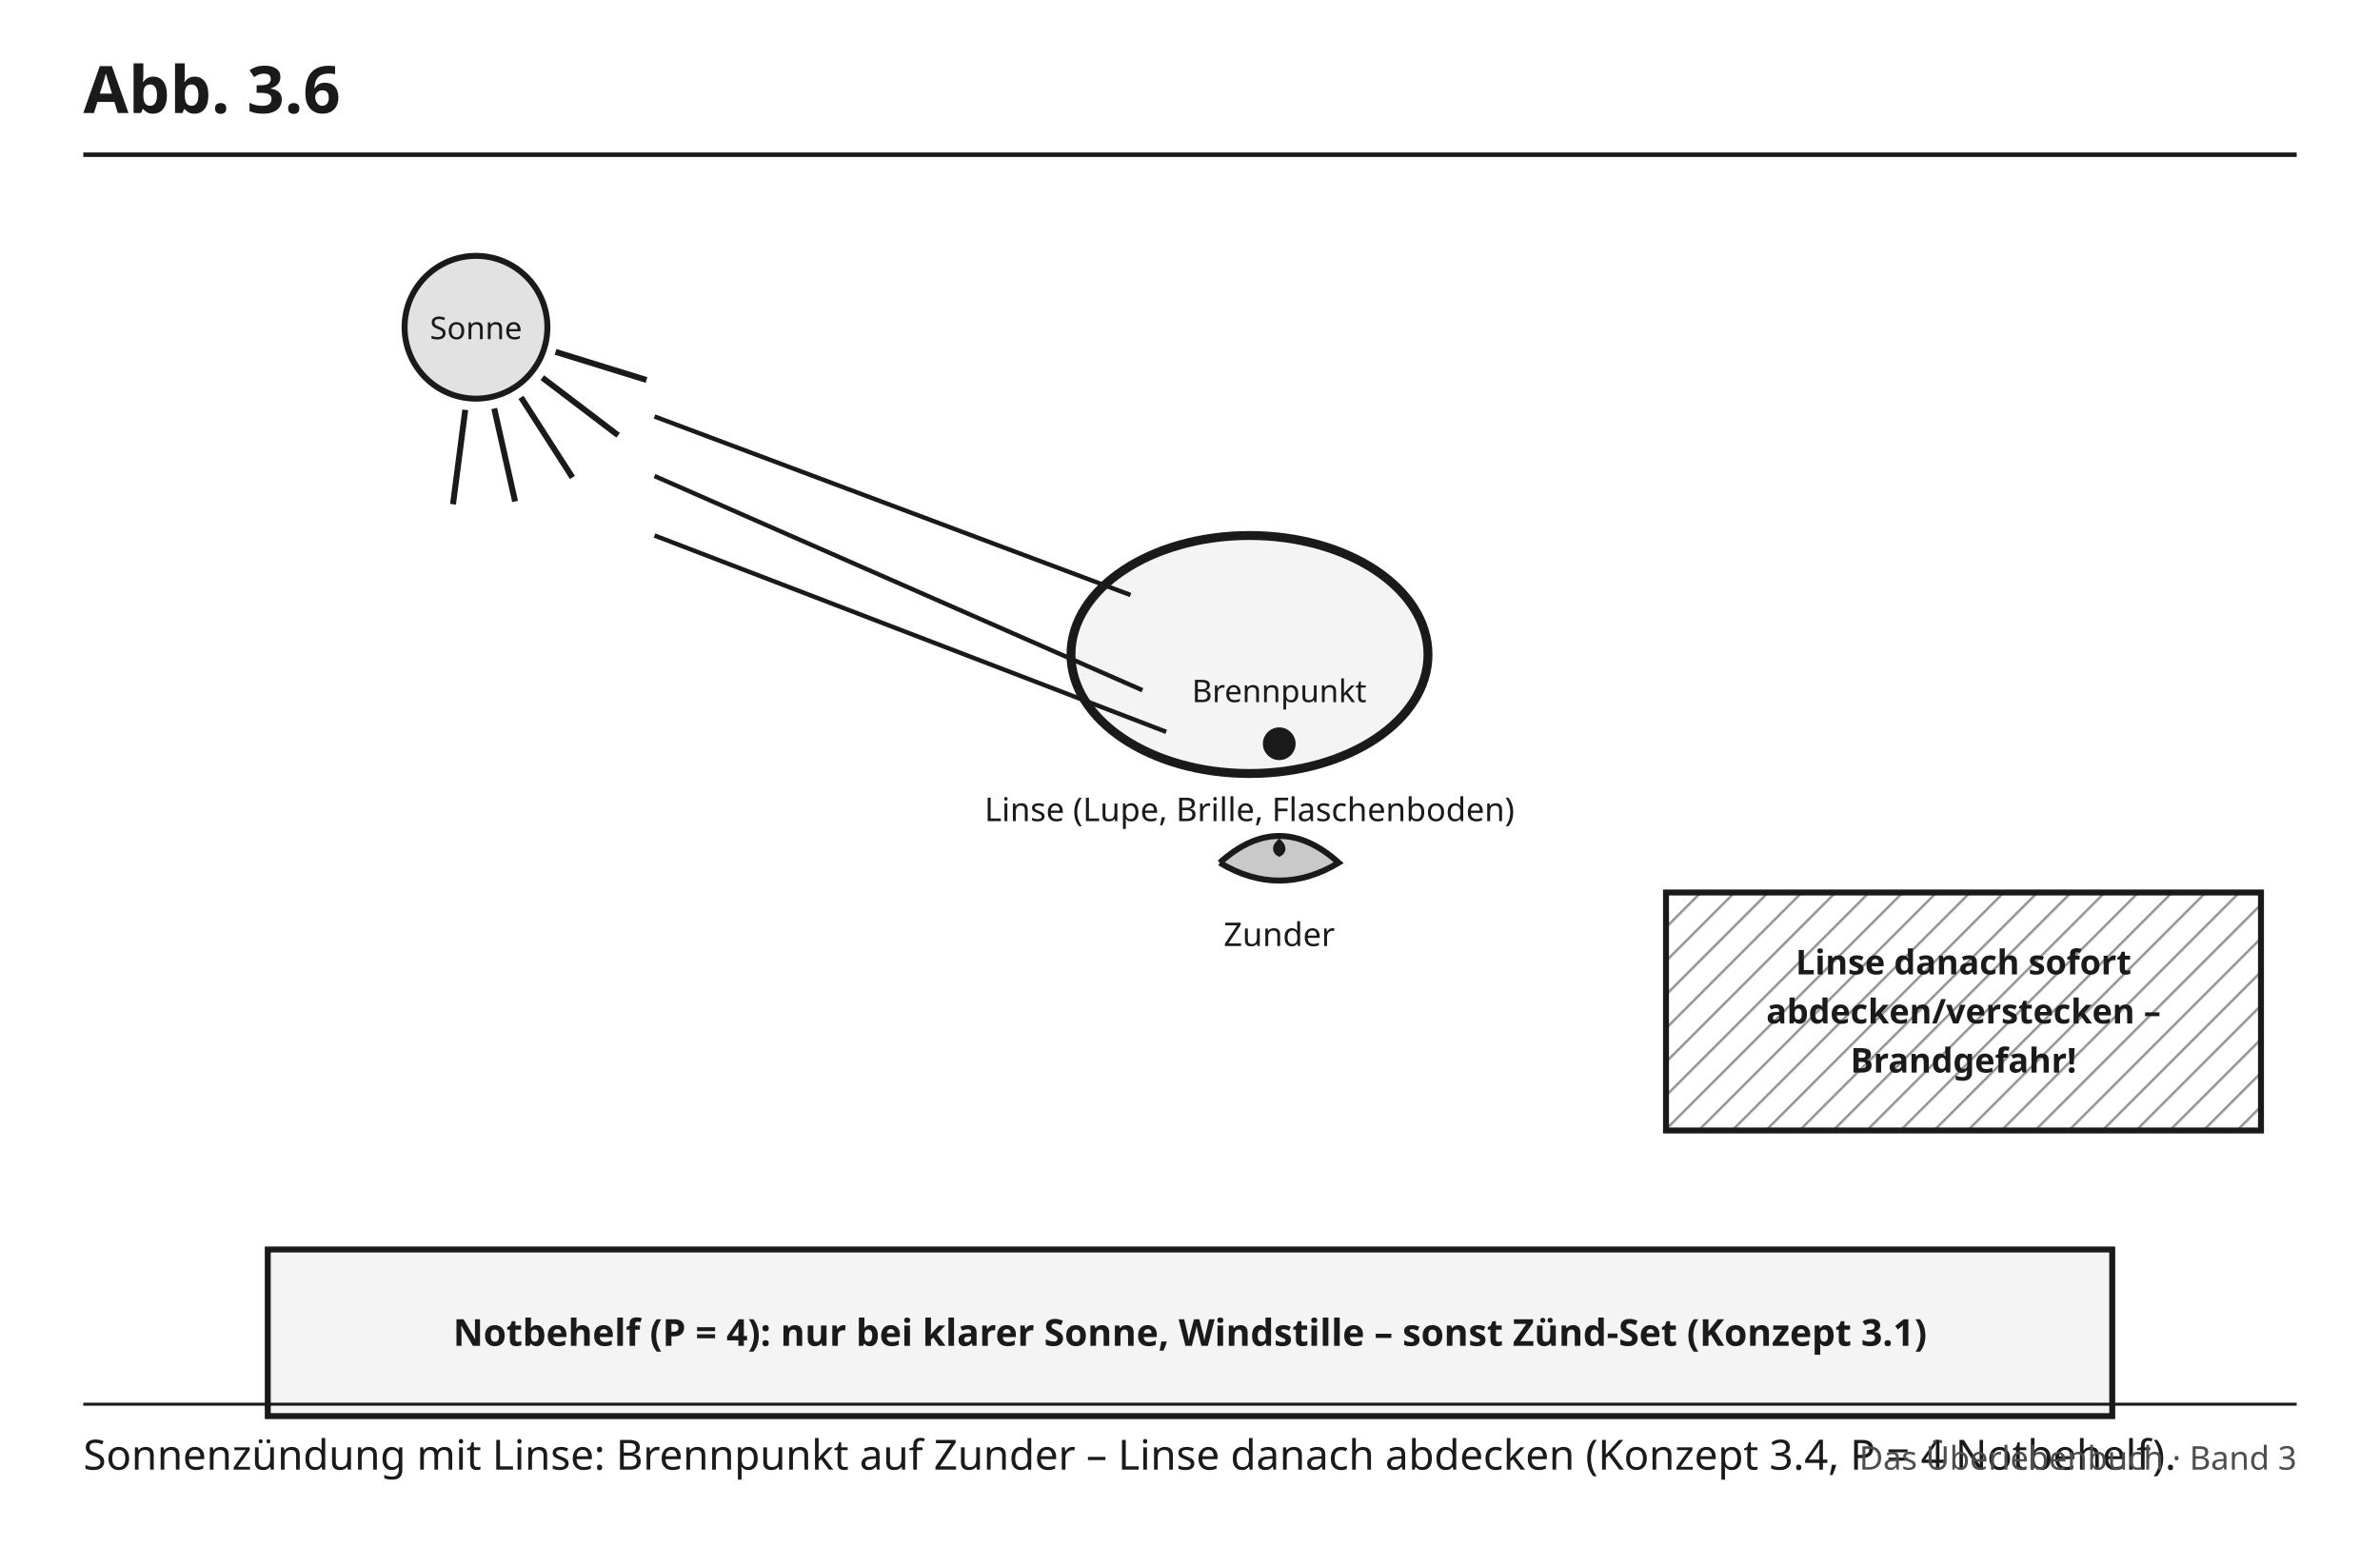
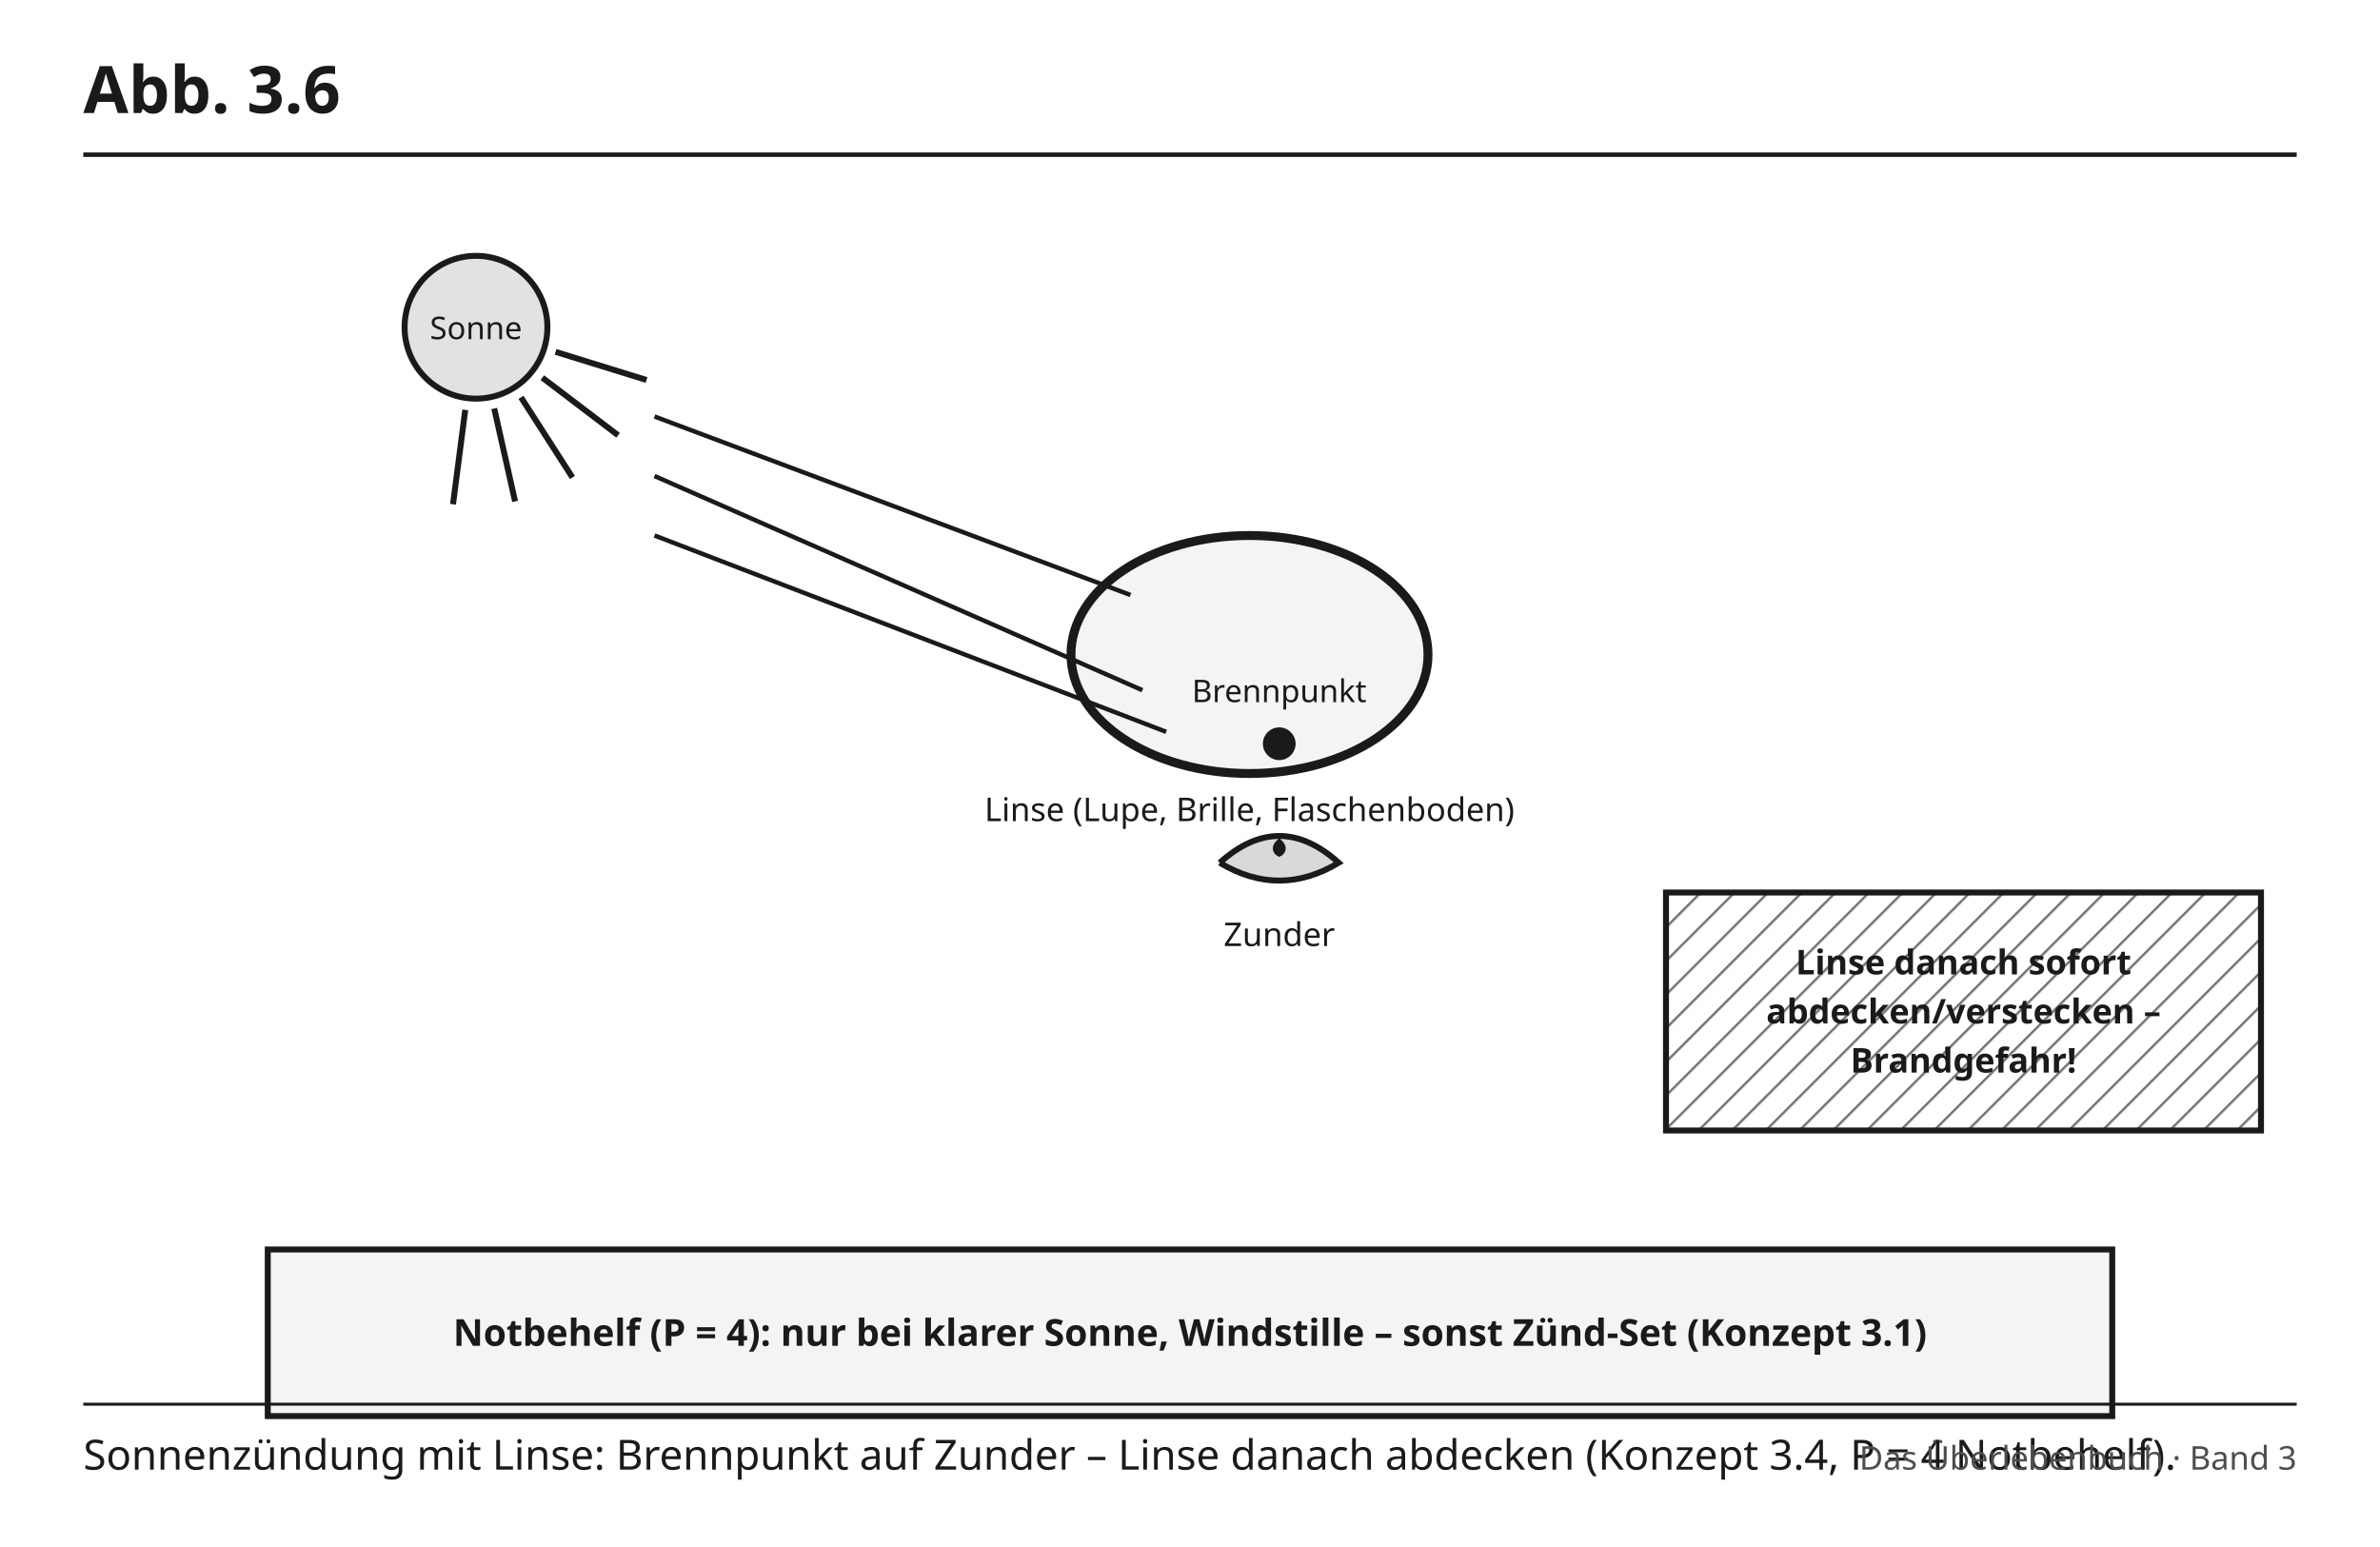
<svg xmlns="http://www.w3.org/2000/svg" viewBox="0 0 800 520" role="img" aria-label="Abb. 3.6 – Sonnenzündung mit Linse: Brennpunkt auf Zunder – Linse danach abdecken (Konzept 3.4, P = 4 Notbehelf).">
  <defs>
    <marker id="ah" markerWidth="10" markerHeight="8" refX="9" refY="4" orient="auto">
      <path d="M0 0 L10 4 L0 8 z" fill="#1a1a1a" />
    </marker>
    <marker id="ahs" markerWidth="10" markerHeight="8" refX="1" refY="4" orient="auto">
      <path d="M10 0 L0 4 L10 8 z" fill="#1a1a1a" />
    </marker>
    <pattern id="hatch" width="8" height="8" patternTransform="rotate(45)" patternUnits="userSpaceOnUse">
-       <line x1="0" y1="0" x2="0" y2="8" stroke="#8c8c8c" stroke-width="1.6" />
+       <line x1="0" y1="0" x2="0" y2="8" stroke="#6e6e6e" stroke-width="1.6" />
    </pattern>
    <pattern id="cross" width="8" height="8" patternUnits="userSpaceOnUse">
-       <path d="M0 0 L8 8 M8 0 L0 8" stroke="#bfbfbf" stroke-width="1" />
+       <path d="M0 0 L8 8 M8 0 L0 8" stroke="#8a8a8a" stroke-width="1" />
    </pattern>
    <pattern id="dots" width="7" height="7" patternUnits="userSpaceOnUse">
-       <circle cx="2" cy="2" r="1.4" fill="#8c8c8c" />
+       <circle cx="2" cy="2" r="1.4" fill="#6e6e6e" />
+     </pattern>
+     <pattern id="wtr" width="24" height="12" patternUnits="userSpaceOnUse">
+       <rect width="24" height="12" fill="#a8cbe4" />
+       <path d="M0 8 q 6 -5 12 0 t 12 0" fill="none" stroke="#3f6f96" stroke-width="1.4" />
    </pattern>
  </defs>
  <rect x="0" y="0" width="800" height="520" fill="#ffffff" />
  <text x="28" y="38" font-family="sans-serif" font-size="22" text-anchor="start" font-weight="bold" fill="#1a1a1a">Abb. 3.6</text>
  <line x1="28" y1="52" x2="772" y2="52" stroke="#1a1a1a" stroke-width="1.5" />
  <circle cx="160" cy="110" r="24" fill="#e2e2e2" stroke="#1a1a1a" stroke-width="2" />
  <text x="160" y="114" font-family="sans-serif" font-size="10.5" text-anchor="middle" font-weight="normal" fill="#1a1a1a">Sonne</text>
  <line x1="186.749" y1="118.275" x2="217.32" y2="127.731" stroke="#1a1a1a" stroke-width="2" />
  <line x1="182.29" y1="126.945" x2="207.765" y2="146.311" stroke="#1a1a1a" stroke-width="2" />
  <line x1="175.128" y1="133.561" x2="192.418" y2="160.488" stroke="#1a1a1a" stroke-width="2" />
  <line x1="166.132" y1="137.32" x2="173.14" y2="168.543" stroke="#1a1a1a" stroke-width="2" />
  <line x1="156.392" y1="137.767" x2="152.269" y2="169.5" stroke="#1a1a1a" stroke-width="2" />
  <ellipse cx="420" cy="220" rx="60" ry="40" fill="#f4f4f4" stroke="#1a1a1a" stroke-width="3" />
  <text x="420" y="276" font-family="sans-serif" font-size="11" text-anchor="middle" font-weight="normal" fill="#1a1a1a">Linse (Lupe, Brille, Flaschenboden)</text>
  <line x1="220" y1="140" x2="380" y2="200" stroke="#1a1a1a" stroke-width="1.5" />
  <line x1="220" y1="160" x2="384" y2="232" stroke="#1a1a1a" stroke-width="1.5" />
  <line x1="220" y1="180" x2="392" y2="246" stroke="#1a1a1a" stroke-width="1.5" />
  <circle cx="430" cy="250" r="5" fill="#1a1a1a" stroke="#1a1a1a" stroke-width="1" />
  <text x="430" y="236" font-family="sans-serif" font-size="10.5" text-anchor="middle" font-weight="normal" fill="#1a1a1a">Brennpunkt</text>
-   <path d="M410 290 q 20 -18 40 0 q -20 12 -40 0" fill="#c9c9c9" stroke="#1a1a1a" stroke-width="2" />
+   <path d="M410 290 q 20 -18 40 0 q -20 12 -40 0" fill="#d9d9d9" stroke="#1a1a1a" stroke-width="2" />
  <text x="430" y="318" font-family="sans-serif" font-size="11" text-anchor="middle" font-weight="normal" fill="#1a1a1a">Zunder</text>
-   <path d="M430 283.2 C 431.68 284.88 431.19 286.28 430 286.91 C 428.81 286.28 428.32 284.88 430 283.2 Z" fill="#c9c9c9" stroke="#1a1a1a" stroke-width="2" />
-   <path d="M430 284.88 C 430.7 285.72 430.49 286.42 430 286.7 C 429.51 286.42 429.3 285.72 430 284.88 Z" fill="#f4f4f4" stroke="#1a1a1a" stroke-width="1.5" />
+   <path d="M430 283.06 C 431.82 284.74 431.26 286.28 430 286.91 C 428.74 286.28 428.18 284.74 430 283.06 Z" fill="#e07b39" stroke="#1a1a1a" stroke-width="2" />
+   <path d="M430 284.74 C 430.77 285.65 430.56 286.42 430 286.7 C 429.44 286.42 429.23 285.65 430 284.74 Z" fill="#f6e3d3" stroke="#1a1a1a" stroke-width="1.5" />
  <rect x="560" y="300" width="200" height="80" fill="url(#hatch)" stroke="#1a1a1a" stroke-width="2" />
  <text x="660" y="327.525" font-family="sans-serif" font-size="11.5" text-anchor="middle" font-weight="bold" fill="#1a1a1a">Linse danach sofort</text>
  <text x="660" y="344.025" font-family="sans-serif" font-size="11.5" text-anchor="middle" font-weight="bold" fill="#1a1a1a">abdecken/verstecken –</text>
  <text x="660" y="360.525" font-family="sans-serif" font-size="11.5" text-anchor="middle" font-weight="bold" fill="#1a1a1a">Brandgefahr!</text>
  <rect x="90" y="420" width="620" height="56" fill="#f4f4f4" stroke="#1a1a1a" stroke-width="2" />
  <text x="400" y="452.375" font-family="sans-serif" font-size="12.5" text-anchor="middle" font-weight="bold" fill="#1a1a1a">Notbehelf (P = 4): nur bei klarer Sonne, Windstille – sonst Zünd-Set (Konzept 3.1)</text>
  <line x1="28" y1="472" x2="772" y2="472" stroke="#1a1a1a" stroke-width="1" />
  <text x="28" y="494" font-family="sans-serif" font-size="14" text-anchor="start" font-weight="normal" fill="#1a1a1a">Sonnenzündung mit Linse: Brennpunkt auf Zunder – Linse danach abdecken (Konzept 3.4, P = 4 Notbehelf).</text>
  <text x="772" y="494" font-family="sans-serif" font-size="11" text-anchor="end" font-weight="normal" fill="#4d4d4d">Das Überlebenbuch · Band 3</text>
</svg>
